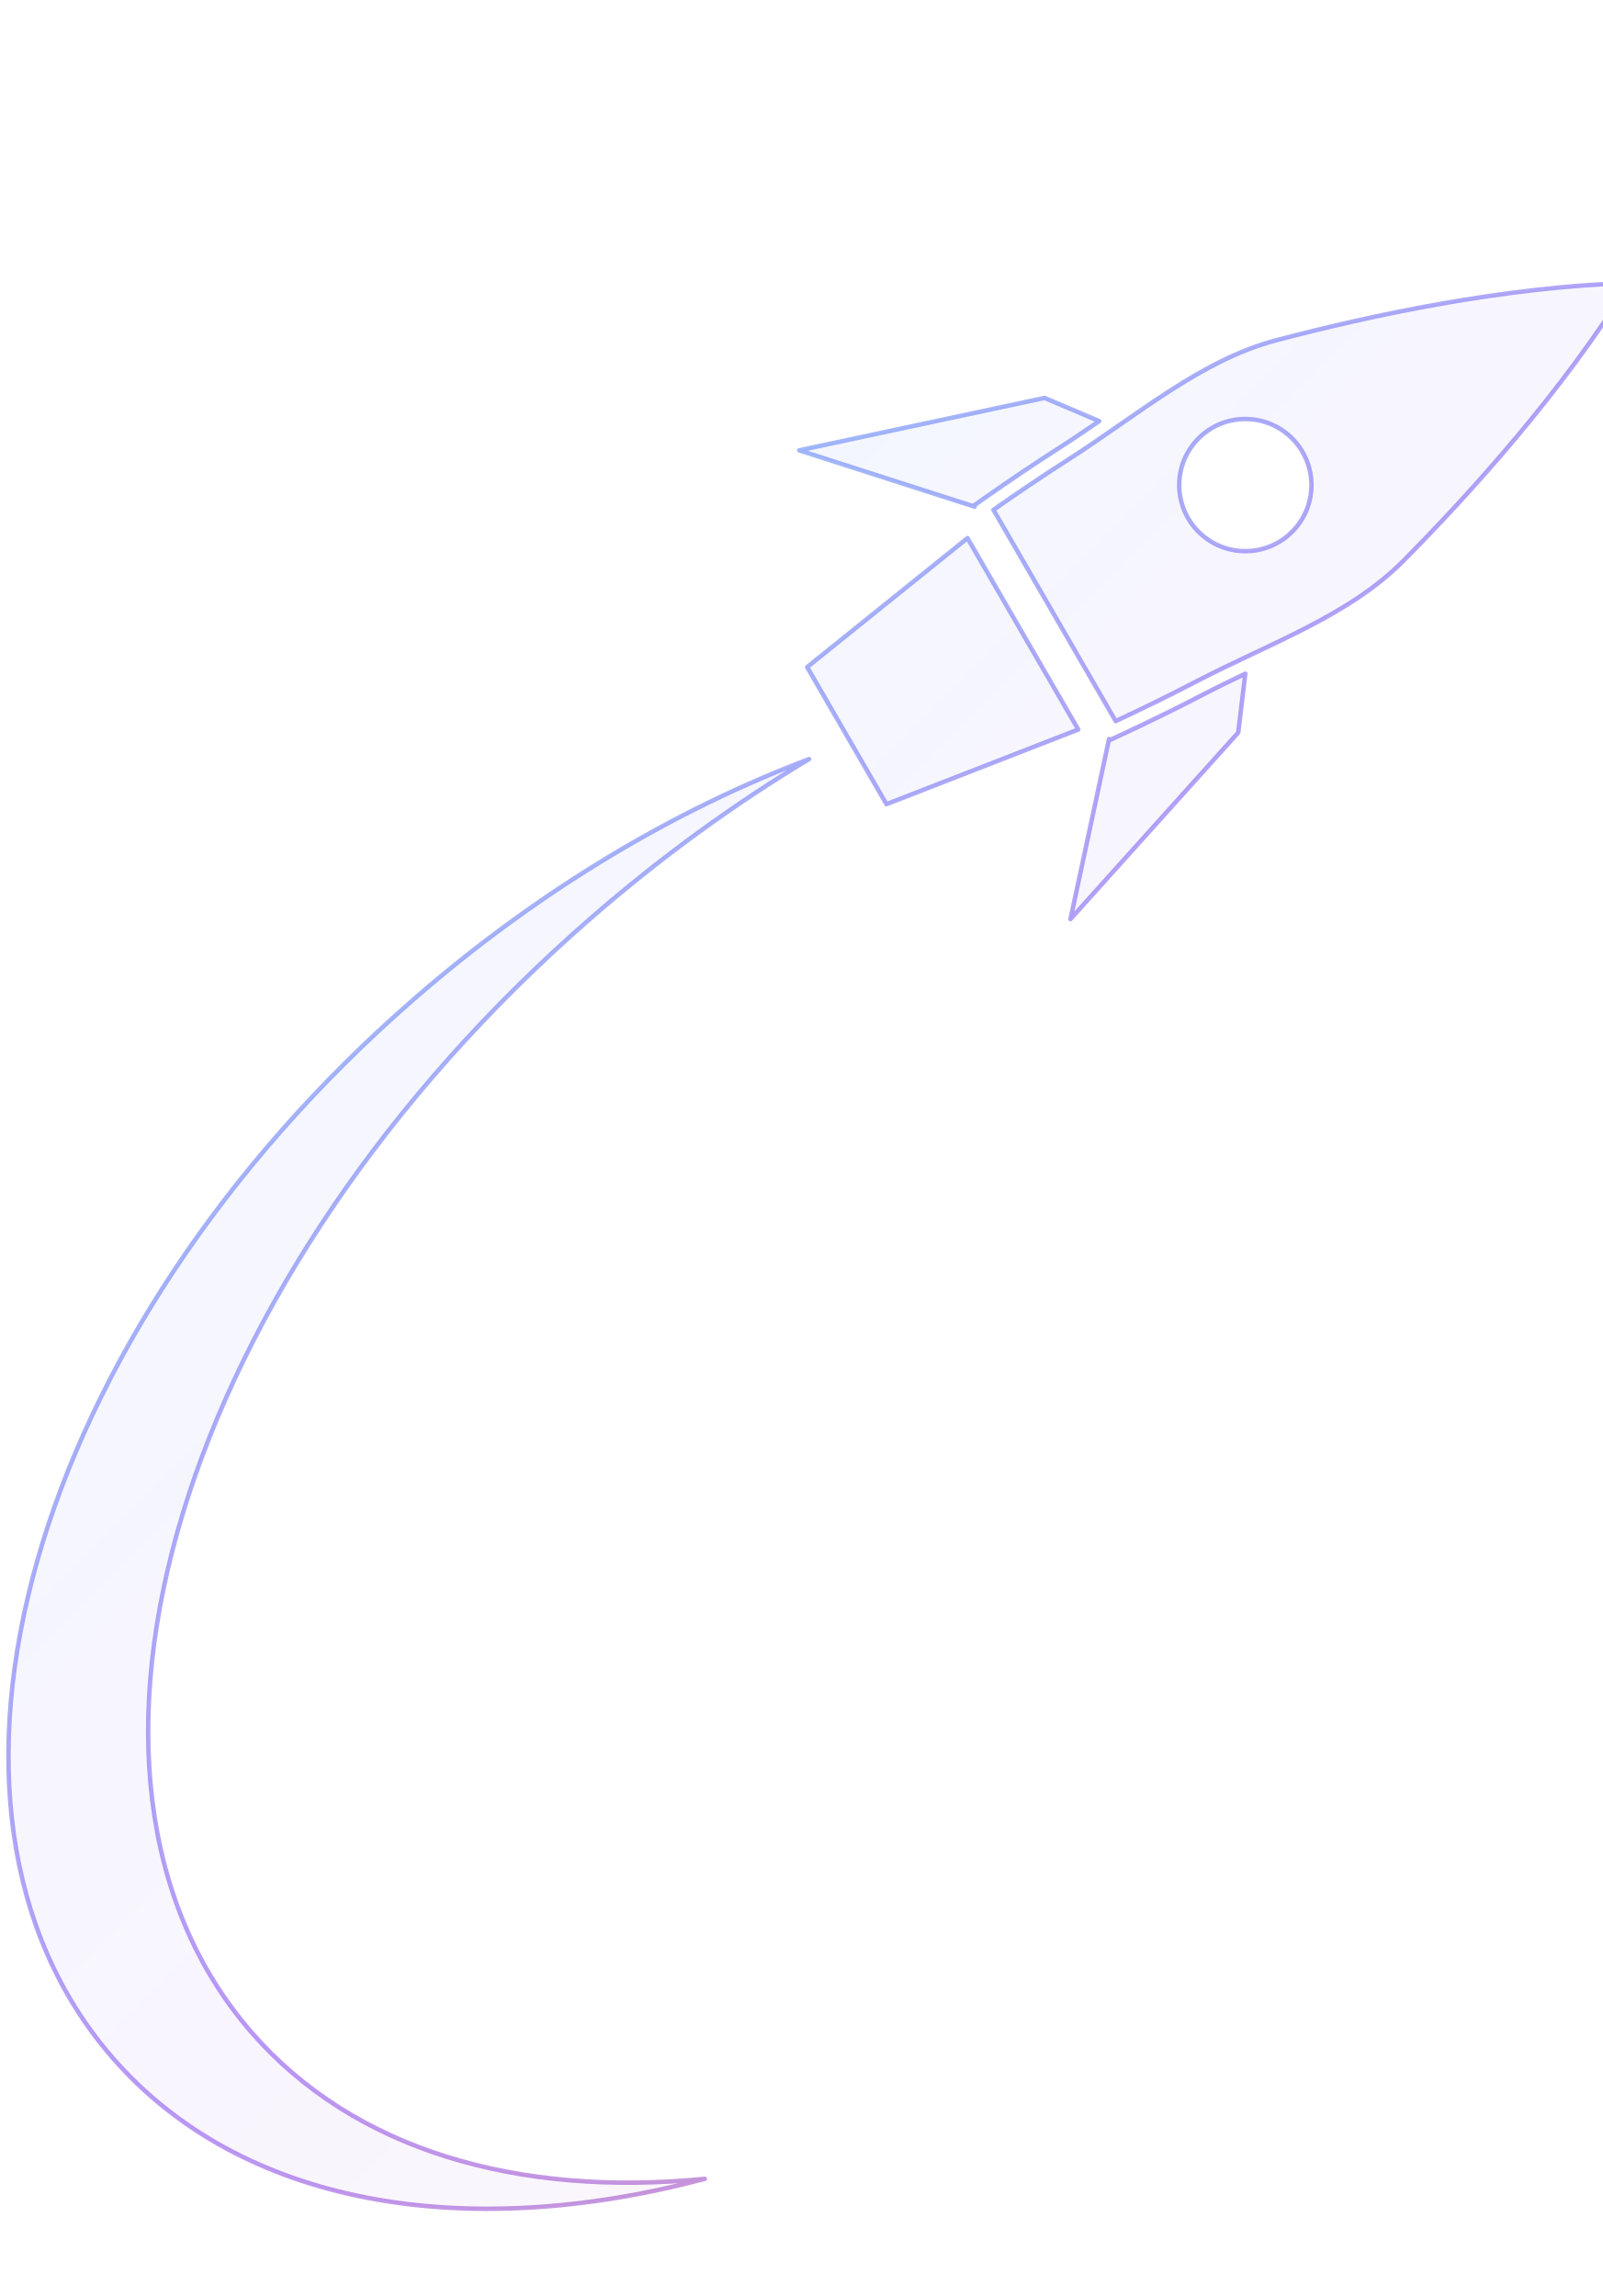
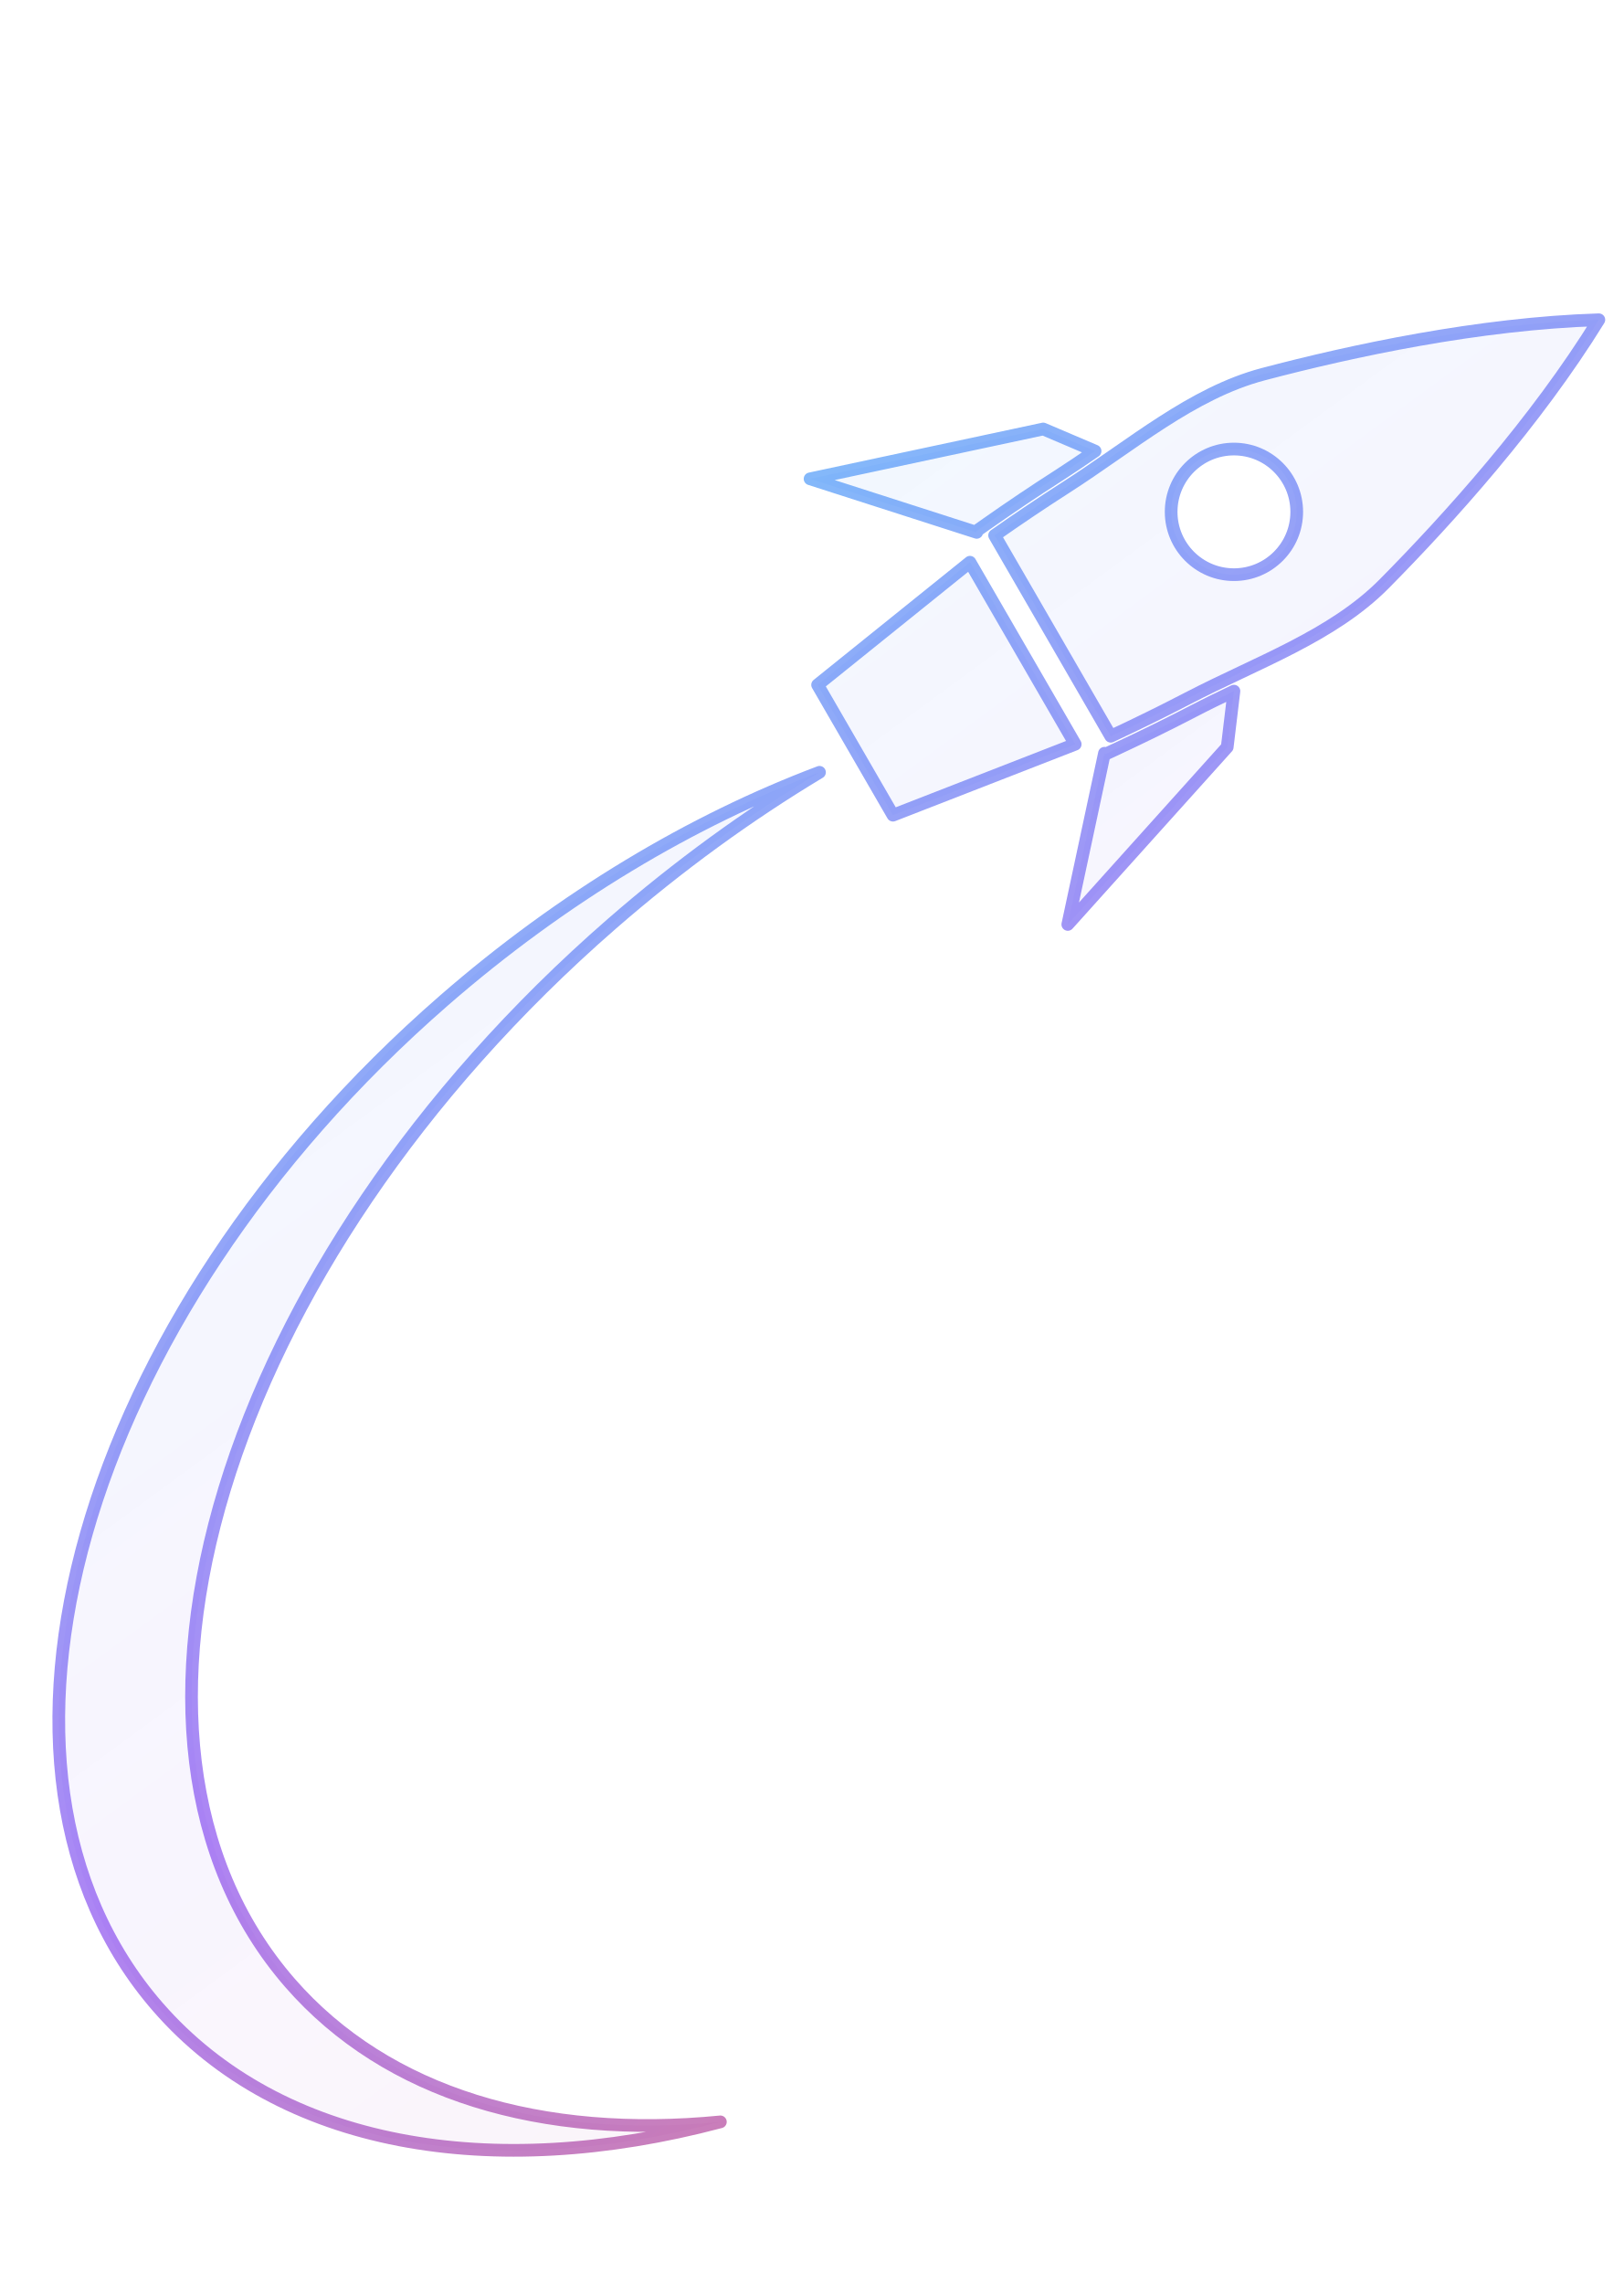
- <svg xmlns="http://www.w3.org/2000/svg" viewBox="720 400 1200 1720" xml:space="preserve" id="svg2" version="1.1">
+ <svg xmlns="http://www.w3.org/2000/svg" viewBox="680 360 1280 1800" xml:space="preserve" id="svg2" version="1.1">
  <defs id="defs6">
-     <linearGradient id="provinceFill" gradientUnits="userSpaceOnUse" x1="2000" y1="16000" x2="16000" y2="2000">
+     <linearGradient id="provinceFill" gradientUnits="userSpaceOnUse" x1="3700" y1="14600" x2="12500" y2="2600">
      <stop offset="0%" stop-color="#00d4ff" stop-opacity="0.8" />
      <stop offset="55%" stop-color="#7c3aed" stop-opacity="0.8" />
      <stop offset="100%" stop-color="#dc2626" stop-opacity="0.8" />
    </linearGradient>
-     <linearGradient id="cornerFill" gradientUnits="userSpaceOnUse" x1="2000" y1="16000" x2="16000" y2="2000">
+     <linearGradient id="cornerFill" gradientUnits="userSpaceOnUse" x1="3700" y1="14600" x2="12500" y2="2600">
      <stop offset="0%" stop-color="#00d4ff" stop-opacity="0.08" />
      <stop offset="55%" stop-color="#7c3aed" stop-opacity="0.05" />
      <stop offset="100%" stop-color="#dc2626" stop-opacity="0.04" />
    </linearGradient>
    <linearGradient id="arcHighlight" gradientUnits="userSpaceOnUse" x1="2000" y1="9000" x2="16000" y2="9000">
      <stop offset="0%" stop-color="#00d4ff" />
      <stop offset="100%" stop-color="#7c3aed" />
    </linearGradient>
  </defs>
  <g transform="matrix(1.333333,0,0,-1.333333,0,2666.667)" id="g10">
    <g transform="scale(0.1)" id="g12">
      <g transform="scale(1.22699)" id="g14">
        <path id="path16" style="fill:none;fill-opacity:0;fill-rule:nonzero;stroke:none" d="M 16300,0 H 0 V 16300 H 16300 V 0" />
      </g>
-       <path id="path18" style="fill:url(#cornerFill);fill-opacity:1;fill-rule:nonzero;stroke:url(#provinceFill);stroke-width:25;stroke-opacity:0.65;stroke-linejoin:round;stroke-linecap:round" d="m 6813.86,5580.3 c -1258.8,1446 -406.33,4248.7 1904.07,6260.1 395.62,344.4 808.33,643.3 1227,894.8 C 9191.2,12450.7 8426.87,11997.7 7724.37,11386.1 5566.06,9507.1 4808.91,6843.8 6033.2,5437.5 6756.48,4606.8 8009.49,4400.6 9358.91,4758.3 8309.73,4655.4 7390.36,4918.1 6813.86,5580.3" />
-       <path id="path20" style="fill:url(#cornerFill);fill-opacity:1;fill-rule:nonzero;stroke:url(#provinceFill);stroke-width:25;stroke-opacity:0.65;stroke-linejoin:round;stroke-linecap:round" d="m 12160.1,13098.9 c -146.8,-76.3 -301,-152.1 -458.2,-225.4 l -68.6,-32 -3.7,6.3 -216.7,-1011.8 942.5,1048.1 39.7,330.8 c -78.6,-37.5 -158.1,-76 -235,-116" />
-       <path id="path22" style="fill:url(#cornerFill);fill-opacity:1;fill-rule:nonzero;stroke:url(#provinceFill);stroke-width:25;stroke-opacity:0.65;stroke-linejoin:round;stroke-linecap:round" d="m 11356.5,14487.9 c -139.4,-89.1 -281.9,-185 -423.9,-284.8 l -61.9,-43.5 3.7,-6.3 -985.24,316.5 1378.44,294.6 306.6,-130.5 c -71.7,-49.5 -144.7,-99.2 -217.7,-146" />
-       <path id="path24" style="fill:url(#cornerFill);fill-opacity:1;fill-rule:nonzero;stroke:url(#provinceFill);stroke-width:25;stroke-opacity:0.65;stroke-linejoin:round;stroke-linecap:round" d="m 10379.3,12481.7 1077.4,419.5 -622.3,1075.6 -900.69,-724.9 445.59,-770.2" />
-       <path id="path26" style="fill:url(#cornerFill);fill-opacity:1;fill-rule:nonzero;stroke:url(#provinceFill);stroke-width:25;stroke-opacity:0.65;stroke-linejoin:round;stroke-linecap:round" d="m 12395.1,13903.3 c -205,0 -371.2,166.3 -371.2,371.3 0,205 166.2,371.2 371.2,371.2 205.1,0 371.3,-166.2 371.3,-371.2 0,-205 -166.2,-371.3 -371.3,-371.3 z m 173.1,1184.9 c -421.8,-111.3 -777.8,-420.6 -1167.1,-669.9 -141.2,-90.4 -282.2,-185.3 -420.9,-282.8 l 343.4,-593.5 343.3,-593.6 c 153.7,71.7 306.3,146.6 455,223.9 410.2,213.3 855.7,367.7 1162.5,677.9 381.2,385.5 895.4,955.5 1268.1,1559.8 -709.6,-21.9 -1460.1,-183.5 -1984.3,-321.8" />
+       <path id="path18" style="fill:url(#cornerFill);fill-opacity:1;fill-rule:nonzero;stroke:url(#provinceFill);stroke-width:75;stroke-opacity:0.78;stroke-linejoin:round;stroke-linecap:round" d="m 6813.86,5580.3 c -1258.8,1446 -406.33,4248.7 1904.07,6260.1 395.62,344.4 808.33,643.3 1227,894.8 C 9191.2,12450.7 8426.87,11997.7 7724.37,11386.1 5566.06,9507.1 4808.91,6843.8 6033.2,5437.5 6756.48,4606.8 8009.49,4400.6 9358.91,4758.3 8309.73,4655.4 7390.36,4918.1 6813.86,5580.3" />
+       <path id="path20" style="fill:url(#cornerFill);fill-opacity:1;fill-rule:nonzero;stroke:url(#provinceFill);stroke-width:75;stroke-opacity:0.78;stroke-linejoin:round;stroke-linecap:round" d="m 12160.1,13098.9 c -146.8,-76.3 -301,-152.1 -458.2,-225.4 l -68.6,-32 -3.7,6.3 -216.7,-1011.8 942.5,1048.1 39.7,330.8 c -78.6,-37.5 -158.1,-76 -235,-116" />
+       <path id="path22" style="fill:url(#cornerFill);fill-opacity:1;fill-rule:nonzero;stroke:url(#provinceFill);stroke-width:75;stroke-opacity:0.78;stroke-linejoin:round;stroke-linecap:round" d="m 11356.5,14487.9 c -139.4,-89.1 -281.9,-185 -423.9,-284.8 l -61.9,-43.5 3.7,-6.3 -985.24,316.5 1378.44,294.6 306.6,-130.5 c -71.7,-49.5 -144.7,-99.2 -217.7,-146" />
+       <path id="path24" style="fill:url(#cornerFill);fill-opacity:1;fill-rule:nonzero;stroke:url(#provinceFill);stroke-width:75;stroke-opacity:0.78;stroke-linejoin:round;stroke-linecap:round" d="m 10379.3,12481.7 1077.4,419.5 -622.3,1075.6 -900.69,-724.9 445.59,-770.2" />
+       <path id="path26" style="fill:url(#cornerFill);fill-opacity:1;fill-rule:nonzero;stroke:url(#provinceFill);stroke-width:75;stroke-opacity:0.78;stroke-linejoin:round;stroke-linecap:round" d="m 12395.1,13903.3 c -205,0 -371.2,166.3 -371.2,371.3 0,205 166.2,371.2 371.2,371.2 205.1,0 371.3,-166.2 371.3,-371.2 0,-205 -166.2,-371.3 -371.3,-371.3 z m 173.1,1184.9 c -421.8,-111.3 -777.8,-420.6 -1167.1,-669.9 -141.2,-90.4 -282.2,-185.3 -420.9,-282.8 l 343.4,-593.5 343.3,-593.6 c 153.7,71.7 306.3,146.6 455,223.9 410.2,213.3 855.7,367.7 1162.5,677.9 381.2,385.5 895.4,955.5 1268.1,1559.8 -709.6,-21.9 -1460.1,-183.5 -1984.3,-321.8" />
    </g>
  </g>
</svg>
